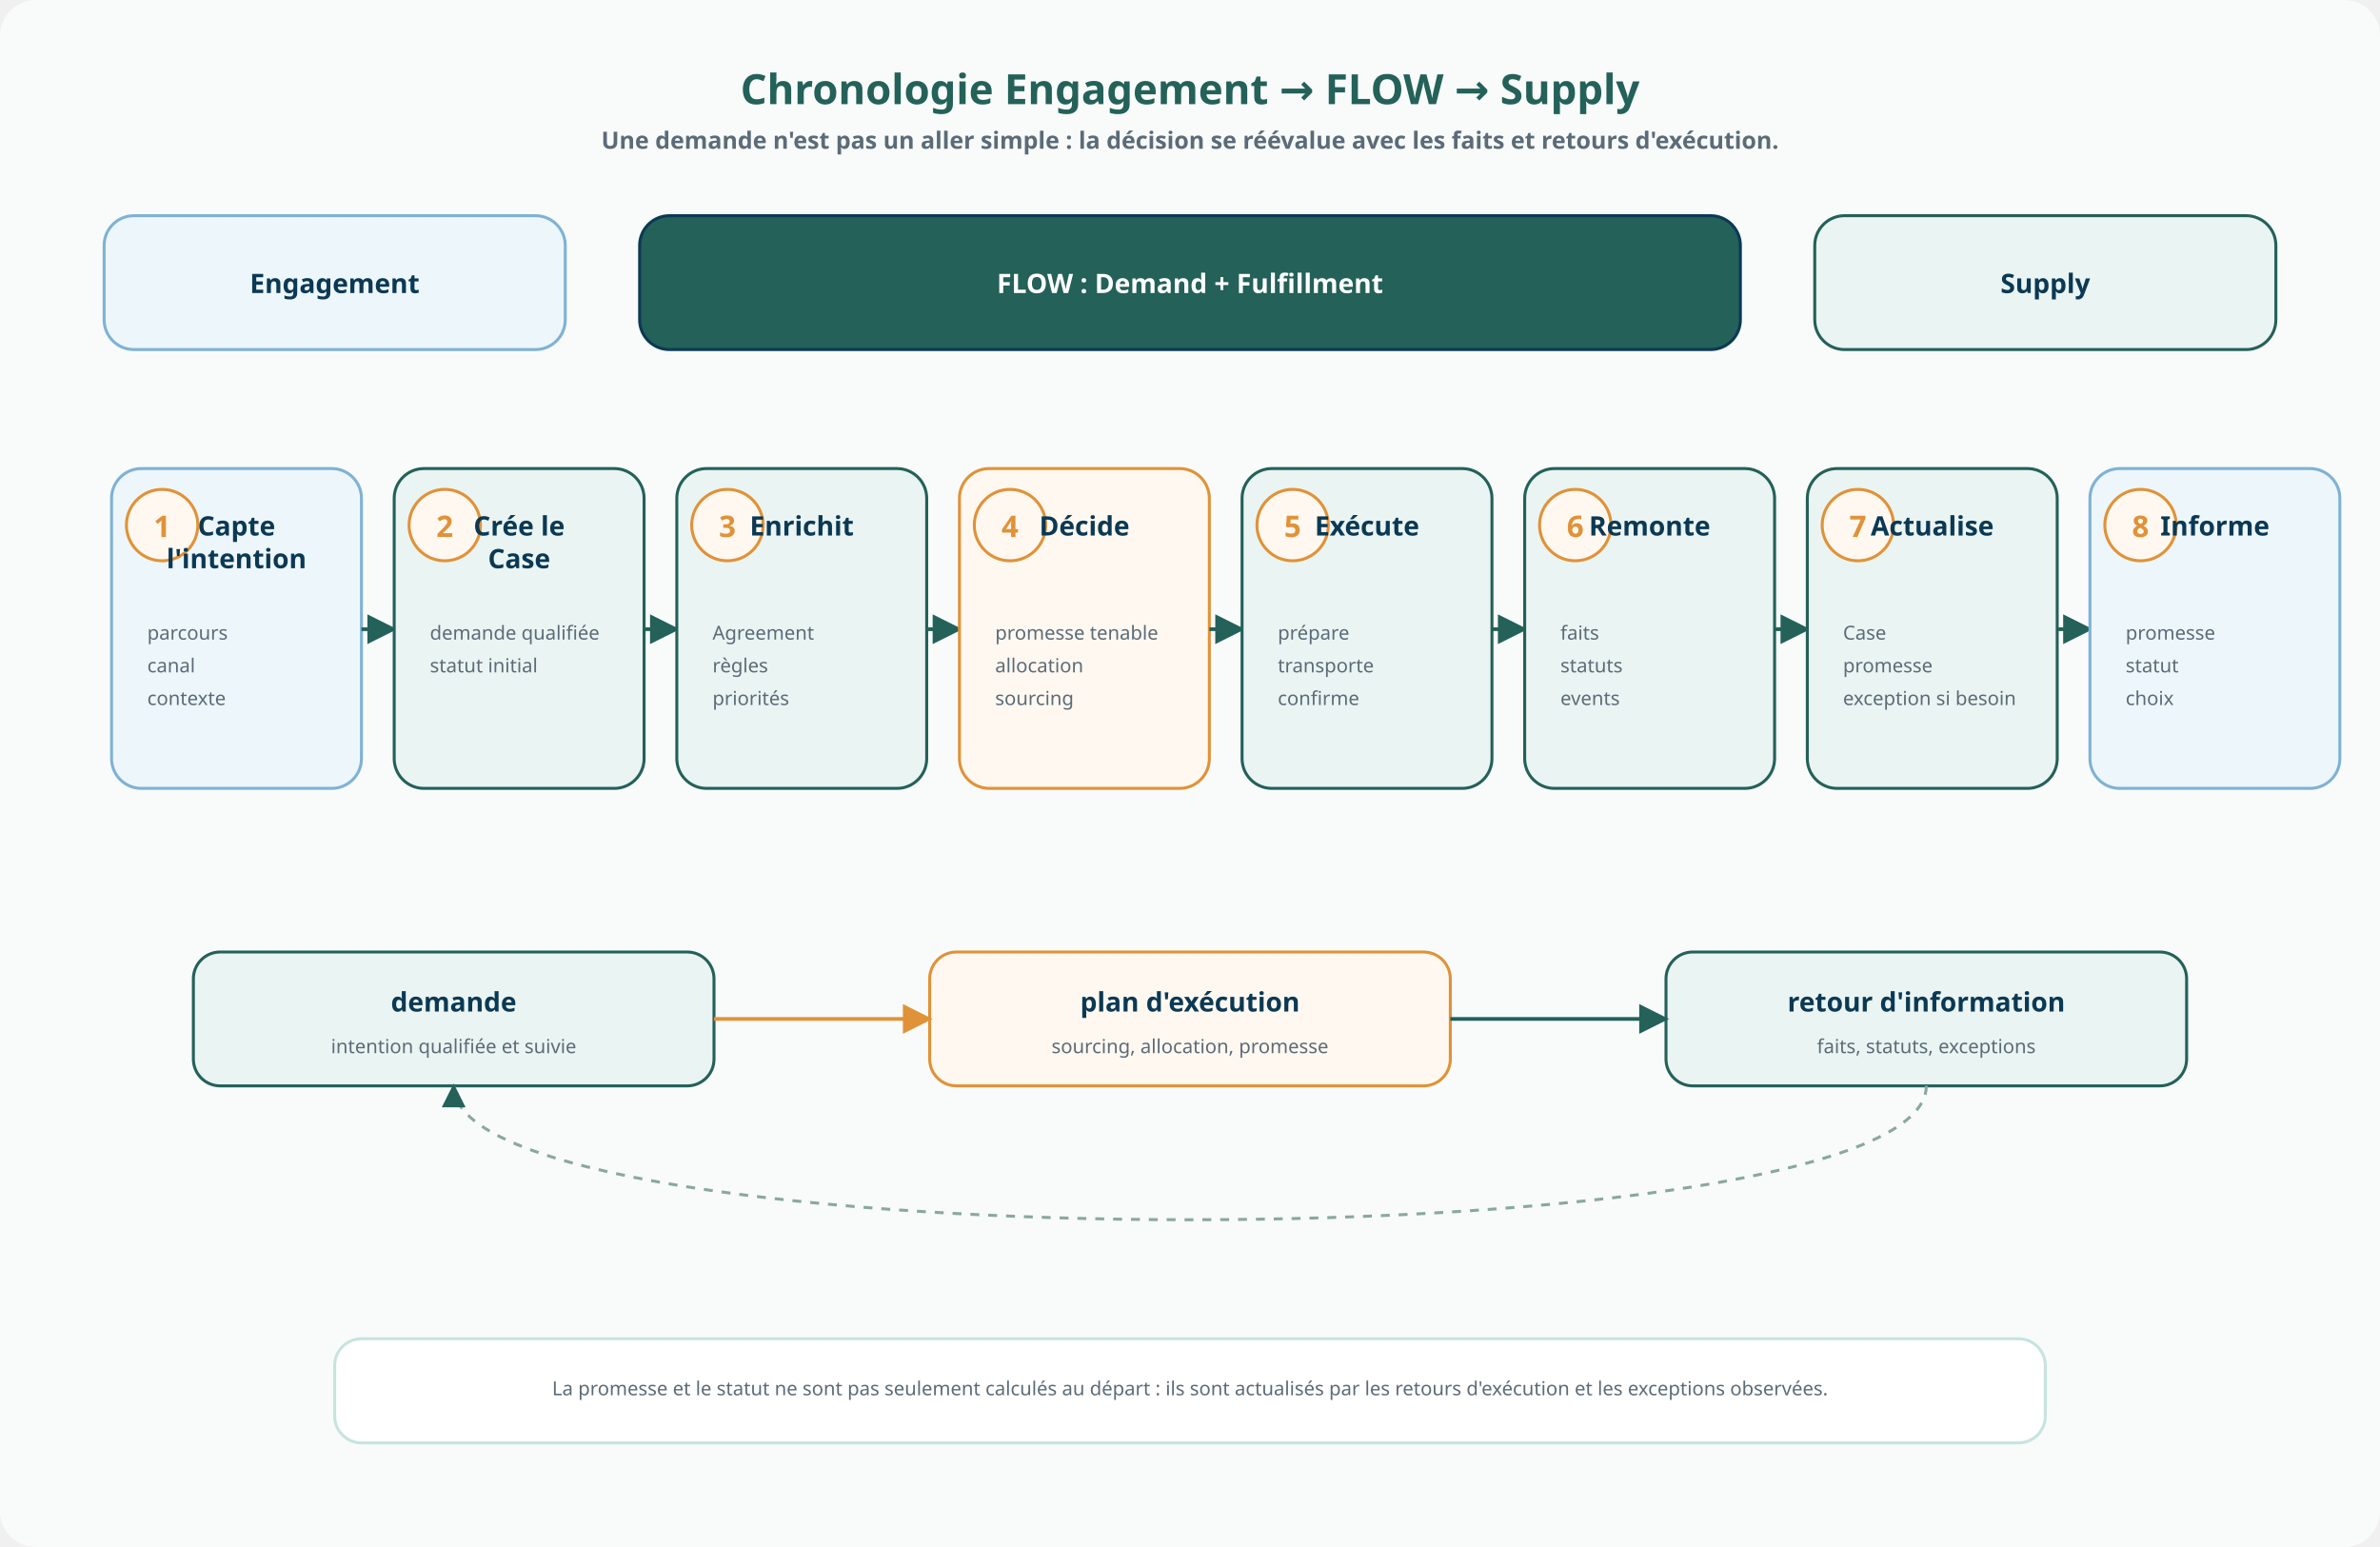
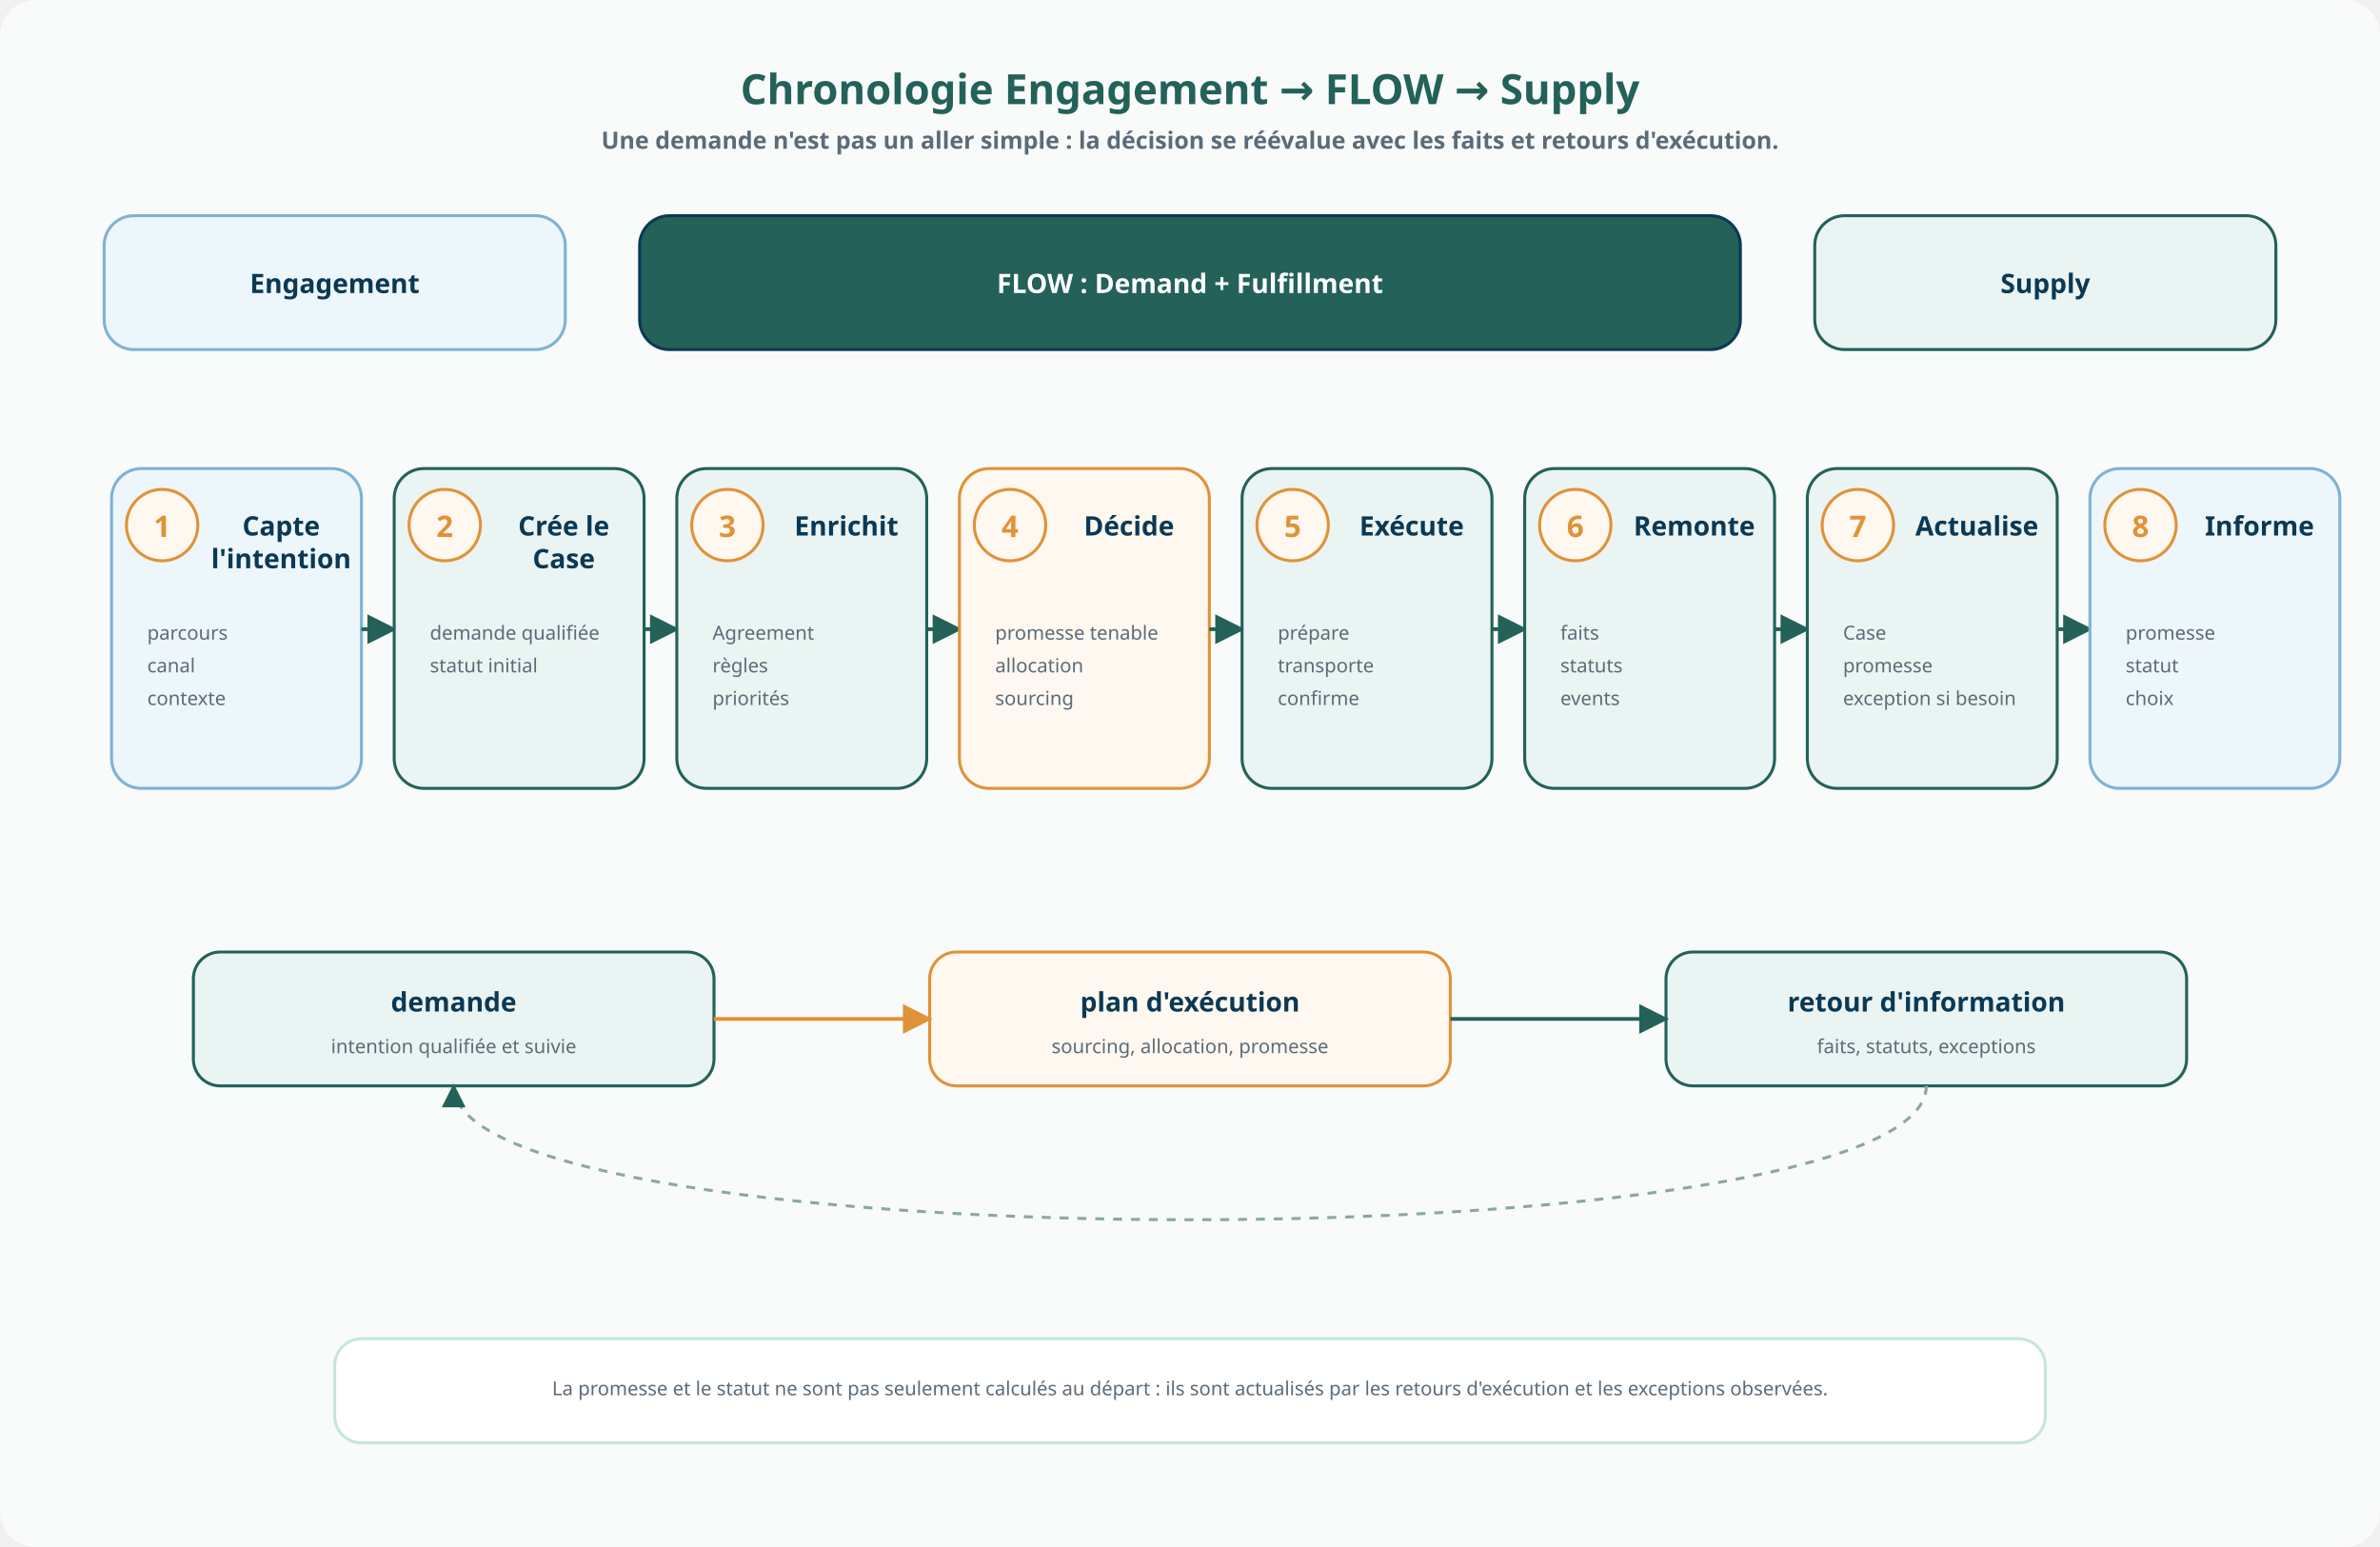
<svg xmlns="http://www.w3.org/2000/svg" width="1600" height="1040" viewBox="0 0 1600 1040" preserveAspectRatio="xMidYMid meet" role="img" aria-labelledby="title desc">
  <defs>
    <style>
      .bg{fill:#f8fbfa}.panel{fill:#fff;stroke:#c7e4de;stroke-width:2}.panelSoft{fill:#eaf4f2;stroke:#236159;stroke-width:2}.accent{fill:#fff8f0;stroke:#e09238;stroke-width:2}.amber{fill:#fff8f0;stroke:#e09238;stroke-width:2}.green{fill:#eaf4f2;stroke:#236159;stroke-width:2}.blue{fill:#edf6fb;stroke:#7fb2d4;stroke-width:2}.purple{fill:#f4f0fb;stroke:#a98bd3;stroke-width:2}.grey{fill:#f4f6f8;stroke:#cbd5e1;stroke-width:2}.red{fill:#fff0ef;stroke:#d98b7d;stroke-width:2}.core{fill:#236159;stroke:#0b3954;stroke-width:2}.dark{fill:#0b3954;stroke:#052437;stroke-width:2}.title{font:700 28px Aptos,Calibri,Segoe UI,sans-serif;fill:#236159}.subtitle{font:600 16px Aptos,Calibri,Segoe UI,sans-serif;fill:#5b6b78}.h{font:700 18px Aptos,Calibri,Segoe UI,sans-serif;fill:#0b3954}.hWhite{font:700 18px Aptos,Calibri,Segoe UI,sans-serif;fill:#fff}.txt{font:500 15px Aptos,Calibri,Segoe UI,sans-serif;fill:#1e293b}.small{font:500 13px Aptos,Calibri,Segoe UI,sans-serif;fill:#5b6b78}.smallWhite{font:500 13px Aptos,Calibri,Segoe UI,sans-serif;fill:#eaf4f2}.pill{fill:#eaf4f2;stroke:#c7e4de;stroke-width:1.5}.pillAccent{fill:#fff8f0;stroke:#e09238;stroke-width:1.5}.pillText{font:700 12px Aptos,Calibri,Segoe UI,sans-serif;fill:#0b3954}.pillAccentText{font:700 12px Aptos,Calibri,Segoe UI,sans-serif;fill:#8a4f0f}.arrow{stroke:#236159;stroke-width:2.5;fill:none;marker-end:url(#arrow)}.arrowAccent{stroke:#e09238;stroke-width:2.5;fill:none;marker-end:url(#arrowAccent)}.arrowSoft{stroke:#8aa7a1;stroke-width:2;fill:none;stroke-dasharray:6 6;marker-end:url(#arrow)}.dash{stroke-dasharray:6 6}.label{font:700 12px Aptos,Calibri,Segoe UI,sans-serif;fill:#236159}.labelAccent{font:700 12px Aptos,Calibri,Segoe UI,sans-serif;fill:#8a4f0f}.num{font:800 20px Aptos,Calibri,Segoe UI,sans-serif;fill:#e09238}
    </style>
    <marker id="arrow" viewBox="0 0 10 10" refX="9" refY="5" markerWidth="8" markerHeight="8" orient="auto-start-reverse">
      <path d="M0,0 L10,5 L0,10 z" fill="#236159" />
    </marker>
    <marker id="arrowAccent" viewBox="0 0 10 10" refX="9" refY="5" markerWidth="8" markerHeight="8" orient="auto-start-reverse">
      <path d="M0,0 L10,5 L0,10 z" fill="#e09238" />
    </marker>
  </defs>
  <rect class="bg" x="0" y="0" width="1600" height="1040" rx="24" />
  <text class="title" x="800" y="70" text-anchor="middle">Chronologie Engagement → FLOW → Supply</text>
  <text class="subtitle" x="800" y="100" text-anchor="middle">Une demande n'est pas un aller simple : la décision se réévalue avec les faits et retours d'exécution.</text>
  <rect class="blue" x="70" y="145" width="310" height="90" rx="20" />
  <rect class="core" x="430" y="145" width="740" height="90" rx="20" />
  <rect class="green" x="1220" y="145" width="310" height="90" rx="20" />
  <text class="h" x="225" y="197" text-anchor="middle">Engagement</text>
  <text class="hWhite" x="800" y="197" text-anchor="middle">FLOW : Demand + Fulfillment</text>
  <text class="h" x="1375" y="197" text-anchor="middle">Supply</text>
  <rect class="blue" x="75" y="315" width="168" height="215" rx="20" />
  <circle class="accent" cx="109" cy="353" r="24" />
  <text class="num" x="109" y="361" text-anchor="middle">1</text>
-   <text class="h" x="159" y="360" text-anchor="middle">Capte</text>
-   <text class="h" x="159" y="382" text-anchor="middle">l'intention</text>
+   <text class="h" x="189" y="360" text-anchor="middle">Capte</text>
+   <text class="h" x="189" y="382" text-anchor="middle">l'intention</text>
  <text class="small" x="99" y="430">parcours</text>
  <text class="small" x="99" y="452">canal</text>
  <text class="small" x="99" y="474">contexte</text>
  <path class="arrow" d="M243 423 L265 423" />
  <rect class="panelSoft" x="265" y="315" width="168" height="215" rx="20" />
  <circle class="accent" cx="299" cy="353" r="24" />
  <text class="num" x="299" y="361" text-anchor="middle">2</text>
-   <text class="h" x="349" y="360" text-anchor="middle">Crée le</text>
-   <text class="h" x="349" y="382" text-anchor="middle">Case</text>
+   <text class="h" x="379" y="360" text-anchor="middle">Crée le</text>
+   <text class="h" x="379" y="382" text-anchor="middle">Case</text>
  <text class="small" x="289" y="430">demande qualifiée</text>
  <text class="small" x="289" y="452">statut initial</text>
  <path class="arrow" d="M433 423 L455 423" />
  <rect class="panelSoft" x="455" y="315" width="168" height="215" rx="20" />
  <circle class="accent" cx="489" cy="353" r="24" />
  <text class="num" x="489" y="361" text-anchor="middle">3</text>
-   <text class="h" x="539" y="360" text-anchor="middle">Enrichit</text>
+   <text class="h" x="569" y="360" text-anchor="middle">Enrichit</text>
  <text class="small" x="479" y="430">Agreement</text>
  <text class="small" x="479" y="452">règles</text>
  <text class="small" x="479" y="474">priorités</text>
  <path class="arrow" d="M623 423 L645 423" />
  <rect class="accent" x="645" y="315" width="168" height="215" rx="20" />
  <circle class="accent" cx="679" cy="353" r="24" />
  <text class="num" x="679" y="361" text-anchor="middle">4</text>
-   <text class="h" x="729" y="360" text-anchor="middle">Décide</text>
+   <text class="h" x="759" y="360" text-anchor="middle">Décide</text>
  <text class="small" x="669" y="430">promesse tenable</text>
  <text class="small" x="669" y="452">allocation</text>
  <text class="small" x="669" y="474">sourcing</text>
  <path class="arrow" d="M813 423 L835 423" />
  <rect class="green" x="835" y="315" width="168" height="215" rx="20" />
  <circle class="accent" cx="869" cy="353" r="24" />
  <text class="num" x="869" y="361" text-anchor="middle">5</text>
-   <text class="h" x="919" y="360" text-anchor="middle">Exécute</text>
+   <text class="h" x="949" y="360" text-anchor="middle">Exécute</text>
  <text class="small" x="859" y="430">prépare</text>
  <text class="small" x="859" y="452">transporte</text>
  <text class="small" x="859" y="474">confirme</text>
  <path class="arrow" d="M1003 423 L1025 423" />
  <rect class="green" x="1025" y="315" width="168" height="215" rx="20" />
  <circle class="accent" cx="1059" cy="353" r="24" />
  <text class="num" x="1059" y="361" text-anchor="middle">6</text>
-   <text class="h" x="1109" y="360" text-anchor="middle">Remonte</text>
+   <text class="h" x="1139" y="360" text-anchor="middle">Remonte</text>
  <text class="small" x="1049" y="430">faits</text>
  <text class="small" x="1049" y="452">statuts</text>
  <text class="small" x="1049" y="474">events</text>
  <path class="arrow" d="M1193 423 L1215 423" />
  <rect class="panelSoft" x="1215" y="315" width="168" height="215" rx="20" />
  <circle class="accent" cx="1249" cy="353" r="24" />
  <text class="num" x="1249" y="361" text-anchor="middle">7</text>
-   <text class="h" x="1299" y="360" text-anchor="middle">Actualise</text>
+   <text class="h" x="1329" y="360" text-anchor="middle">Actualise</text>
  <text class="small" x="1239" y="430">Case</text>
  <text class="small" x="1239" y="452">promesse</text>
  <text class="small" x="1239" y="474">exception si besoin</text>
  <path class="arrow" d="M1383 423 L1405 423" />
  <rect class="blue" x="1405" y="315" width="168" height="215" rx="20" />
  <circle class="accent" cx="1439" cy="353" r="24" />
  <text class="num" x="1439" y="361" text-anchor="middle">8</text>
-   <text class="h" x="1489" y="360" text-anchor="middle">Informe</text>
+   <text class="h" x="1519" y="360" text-anchor="middle">Informe</text>
  <text class="small" x="1429" y="430">promesse</text>
  <text class="small" x="1429" y="452">statut</text>
  <text class="small" x="1429" y="474">choix</text>
  <rect class="panelSoft" x="130" y="640" width="350" height="90" rx="18" />
  <rect class="accent" x="625" y="640" width="350" height="90" rx="18" />
  <rect class="panelSoft" x="1120" y="640" width="350" height="90" rx="18" />
  <text class="h" x="305" y="680" text-anchor="middle">demande</text>
  <text class="small" x="305" y="708" text-anchor="middle">intention qualifiée et suivie</text>
  <text class="h" x="800" y="680" text-anchor="middle">plan d'exécution</text>
  <text class="small" x="800" y="708" text-anchor="middle">sourcing, allocation, promesse</text>
  <text class="h" x="1295" y="680" text-anchor="middle">retour d'information</text>
  <text class="small" x="1295" y="708" text-anchor="middle">faits, statuts, exceptions</text>
  <path class="arrowAccent" d="M480 685 L625 685" />
  <path class="arrow" d="M975 685 L1120 685" />
  <path class="arrowSoft" d="M1295 730 C1295 850 305 850 305 730" />
  <rect class="panel" x="225" y="900" width="1150" height="70" rx="18" />
  <text class="small" x="800" y="938" text-anchor="middle">La promesse et le statut ne sont pas seulement calculés au départ : ils sont actualisés par les retours d'exécution et les exceptions observées.</text>
</svg>
